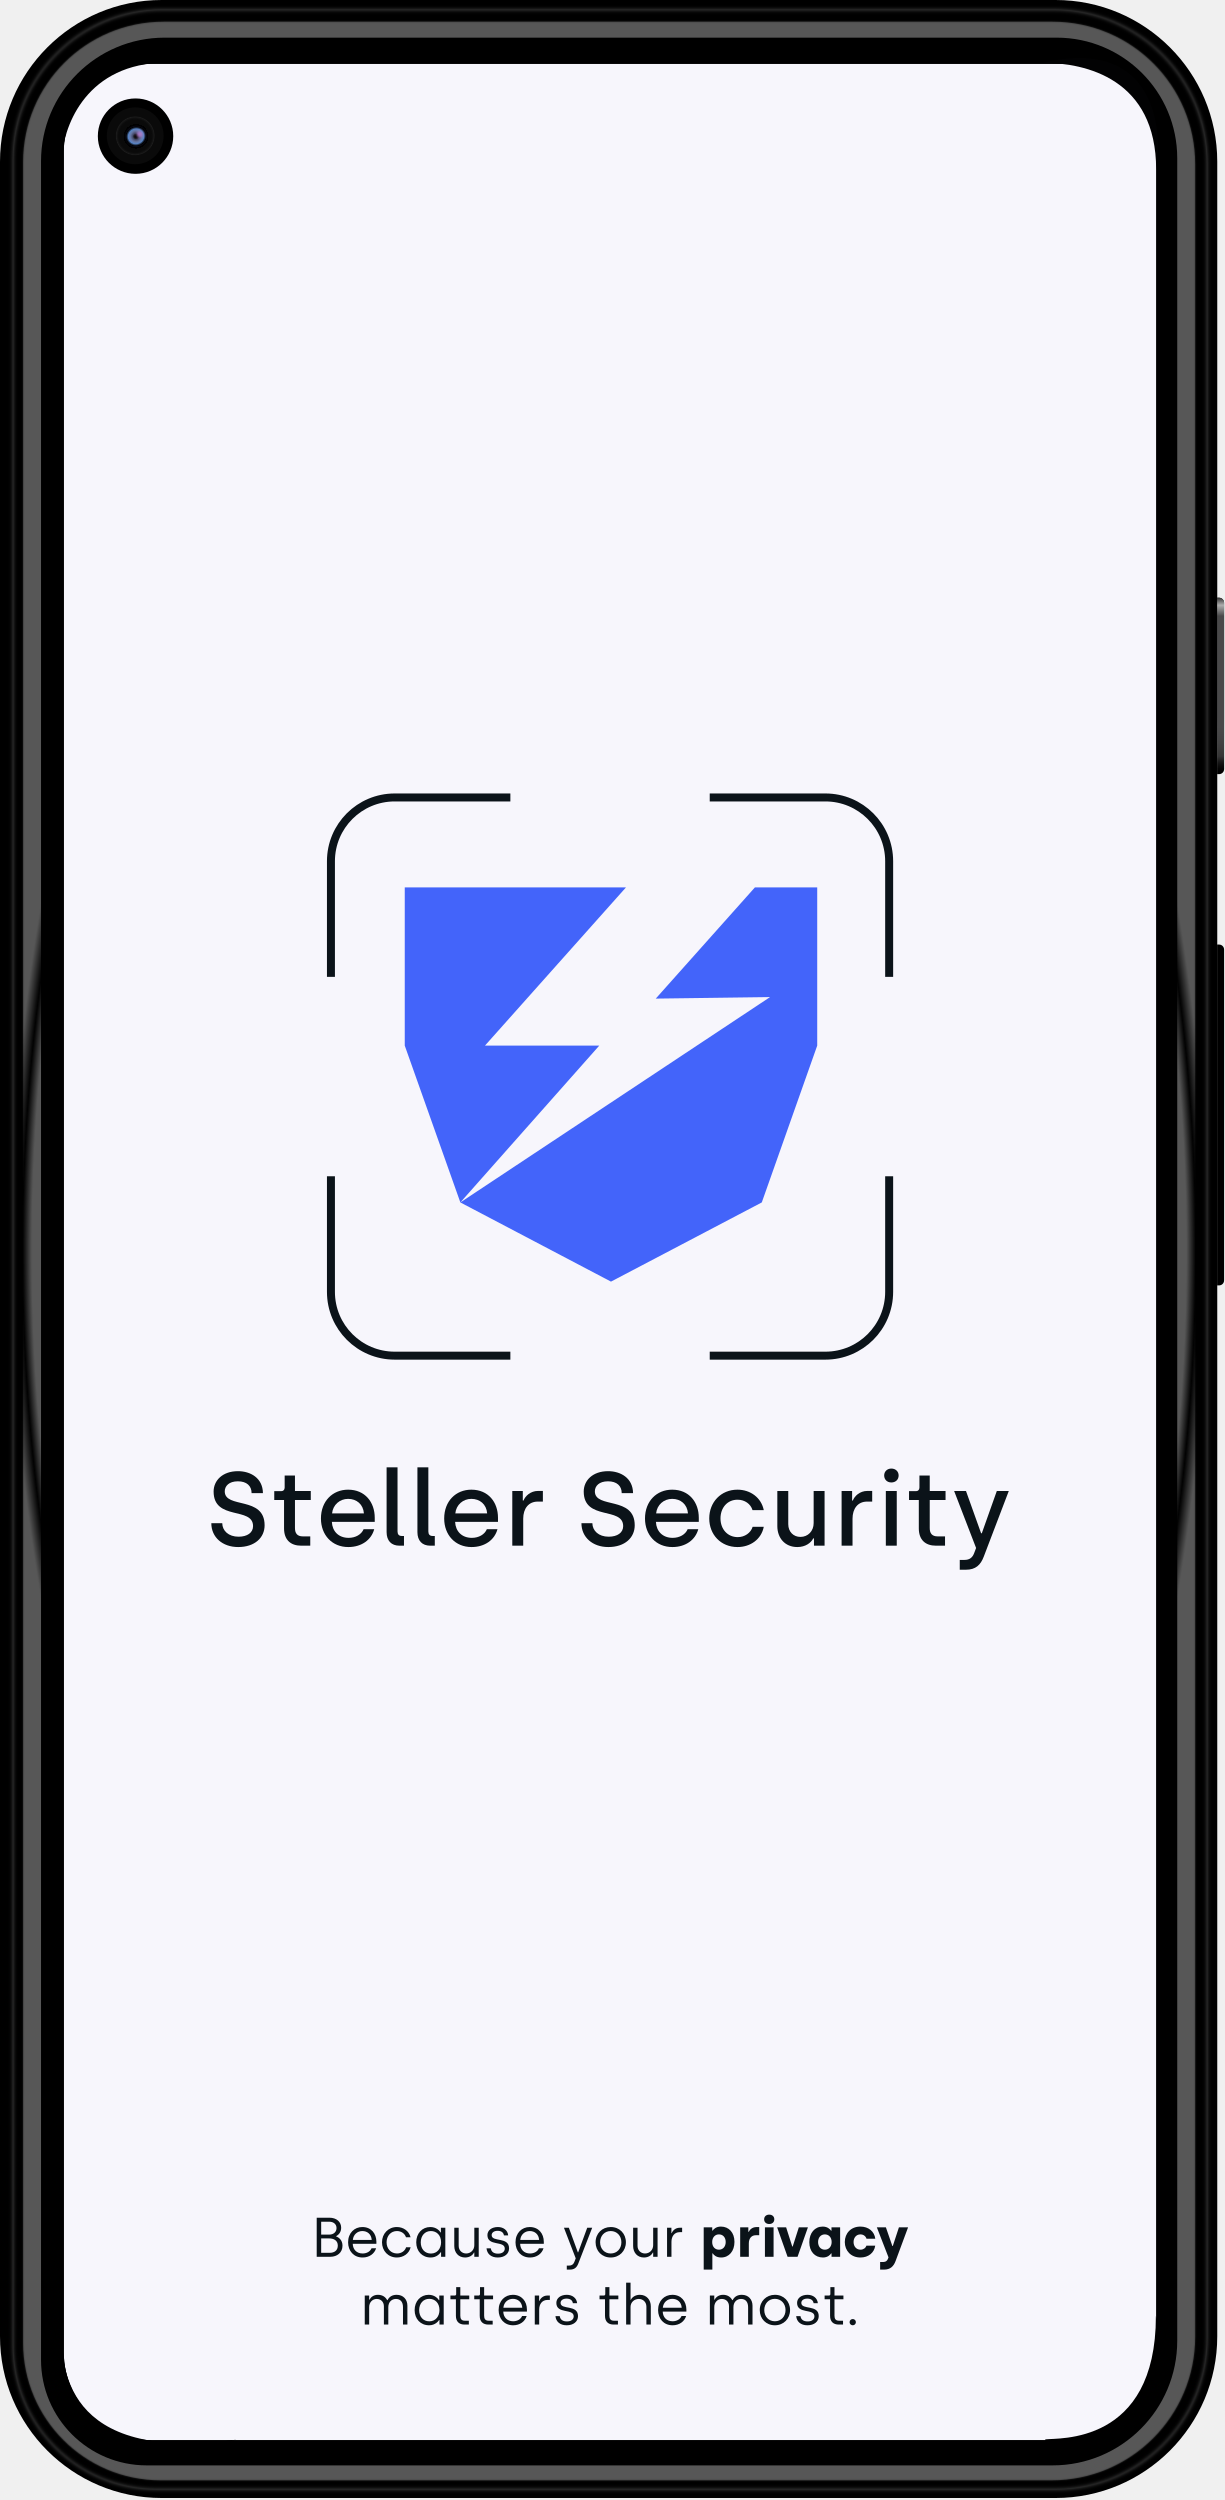
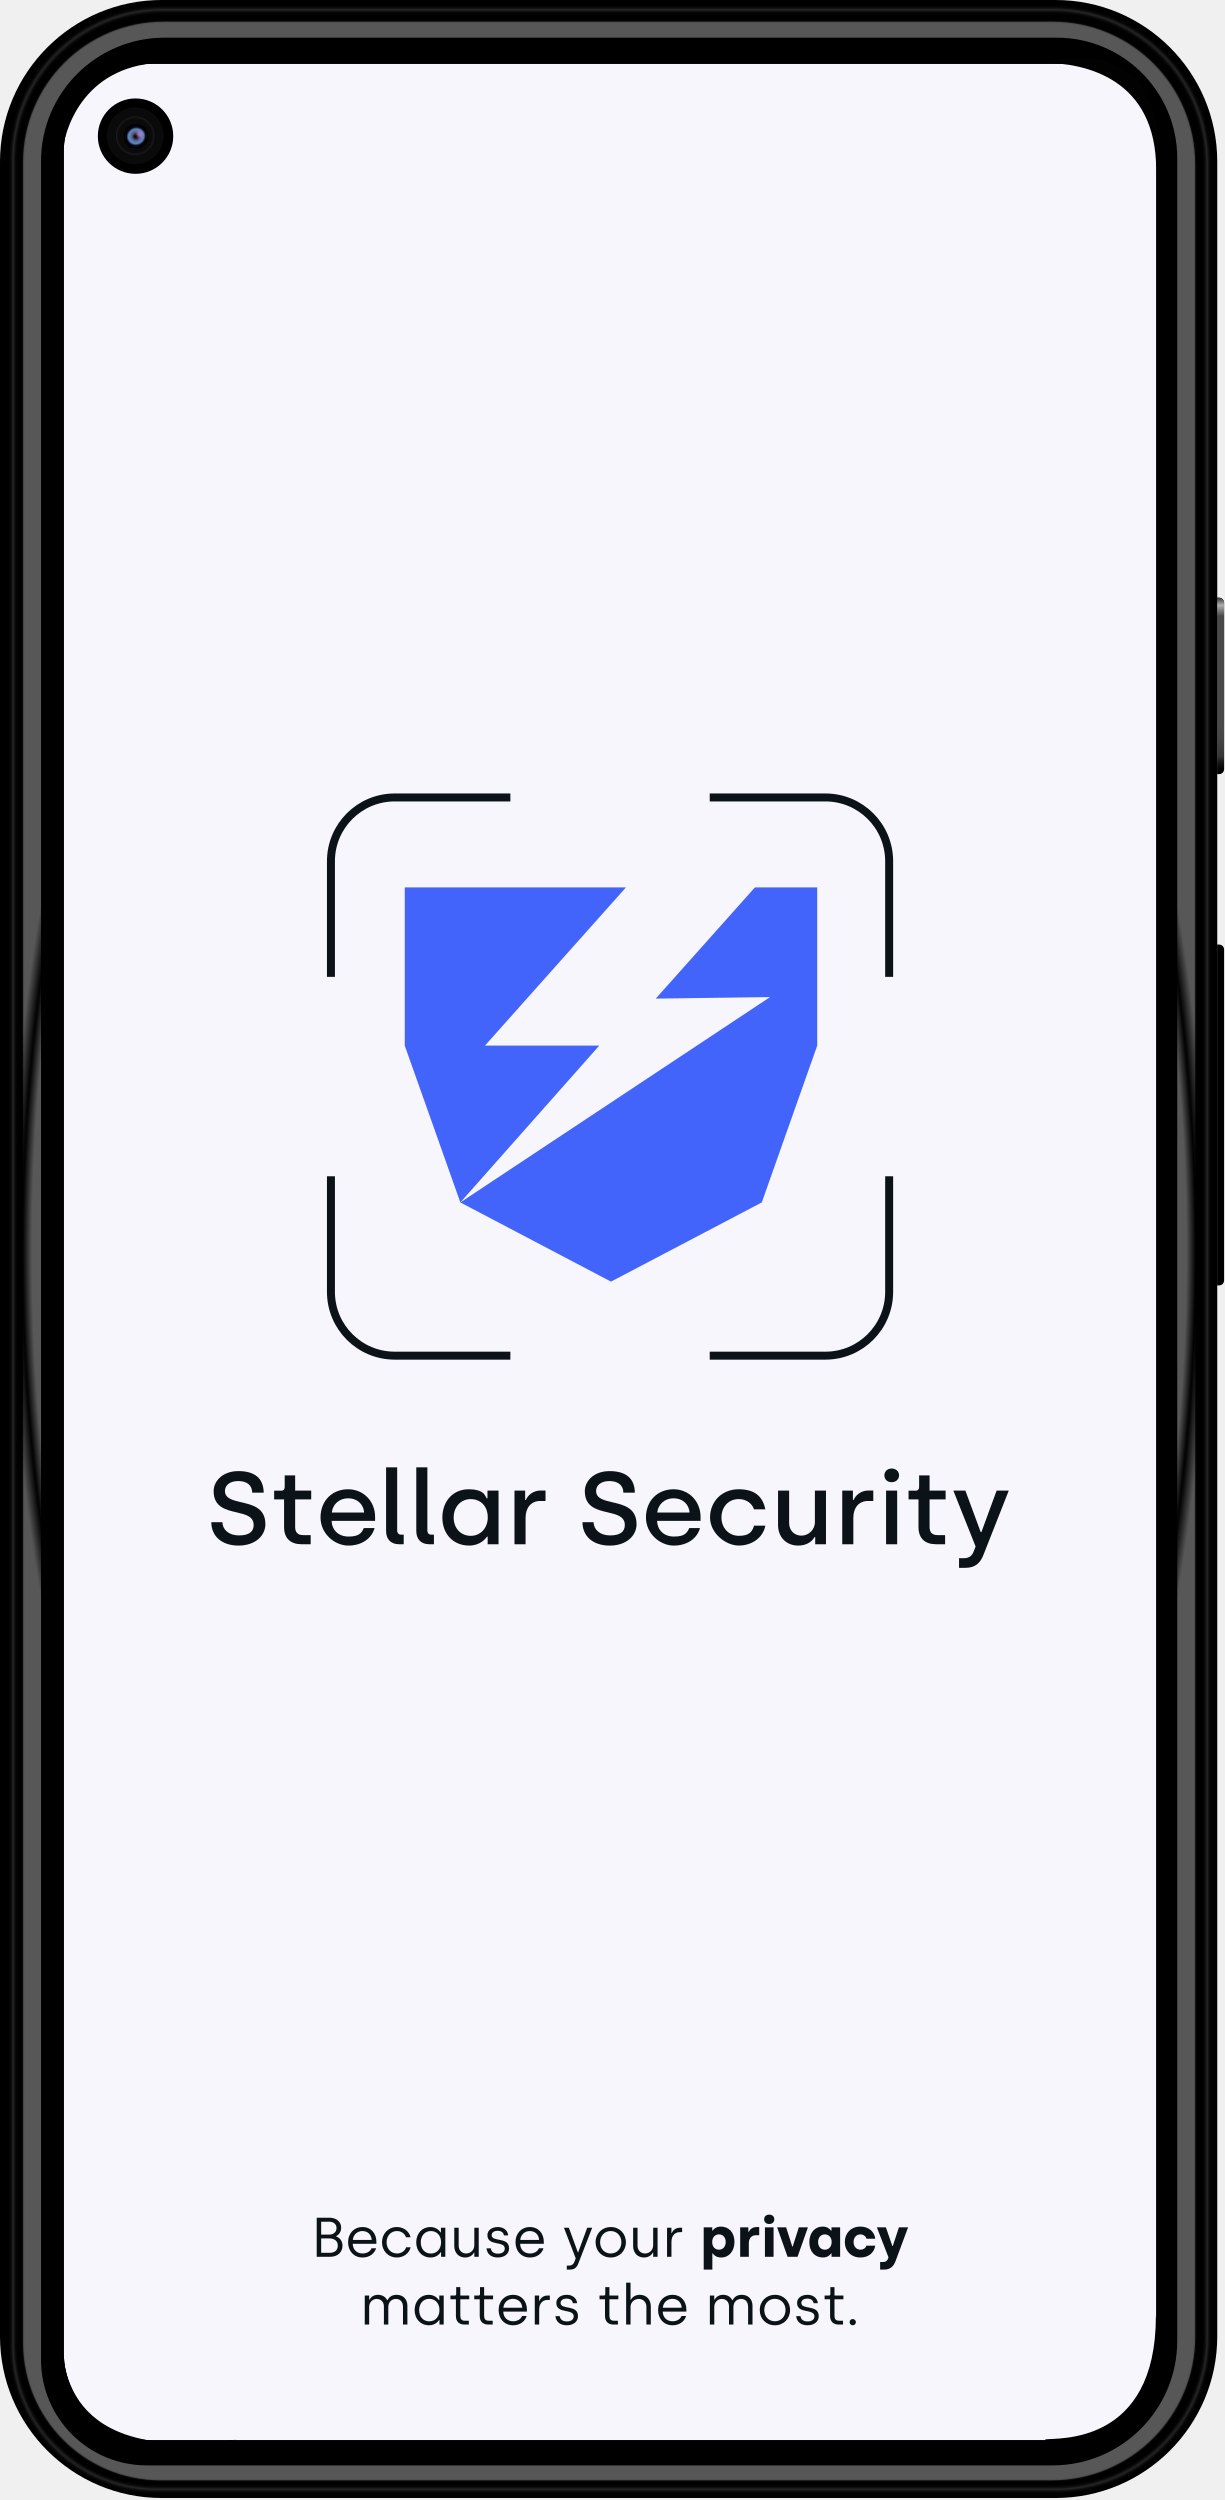
<svg xmlns="http://www.w3.org/2000/svg" width="307" height="627" viewBox="0 0 307 627" fill="none">
  <rect width="305.287" height="626.5" rx="40.556" fill="black" />
  <g filter="url(#filter0_f_361_2093)">
    <path d="M3.29 39.942C3.29 19.232 20.079 2.442 40.79 2.442H264.251C285.514 2.442 302.751 19.679 302.751 40.942V586.318C302.751 607.305 285.737 624.318 264.751 624.318H39.29C19.408 624.318 3.29 608.2 3.29 588.318V39.942Z" stroke="white" stroke-opacity="0.5" stroke-width="0.25" />
  </g>
  <g filter="url(#filter1_f_361_2093)">
    <path d="M5.539 40.192C5.539 20.724 21.321 4.942 40.789 4.942H264.25C283.994 4.942 300 20.948 300 40.692V586.569C300 606.451 283.882 622.569 264 622.569H40.039C20.985 622.569 5.539 607.122 5.539 588.069V40.192Z" fill="black" />
    <path d="M5.539 40.192C5.539 20.724 21.321 4.942 40.789 4.942H264.25C283.994 4.942 300 20.948 300 40.692V586.569C300 606.451 283.882 622.569 264 622.569H40.039C20.985 622.569 5.539 607.122 5.539 588.069V40.192Z" fill="url(#paint0_angular_361_2093)" />
  </g>
  <g filter="url(#filter2_f_361_2093)">
    <path d="M5.79 40.692C5.79 21.224 21.572 5.442 41.04 5.442H264.001C283.745 5.442 299.751 21.448 299.751 41.192V586.069C299.751 605.951 283.634 622.069 263.751 622.069H40.29C21.236 622.069 5.79 606.623 5.79 587.569V40.692Z" fill="url(#paint1_angular_361_2093)" />
  </g>
  <path d="M10.289 40.441C10.289 23.32 24.168 9.441 41.289 9.441H265.002C281.708 9.441 295.251 22.985 295.251 39.691V587.069C295.251 604.328 281.26 618.319 264.001 618.319H36.789C22.154 618.319 10.289 606.455 10.289 591.819V40.441Z" fill="black" />
  <mask id="mask0_361_2093" style="mask-type:alpha" maskUnits="userSpaceOnUse" x="16" y="16" width="274" height="596">
    <rect x="16" y="16" width="274" height="596" rx="22" fill="#D9D9D9" />
  </mask>
  <g mask="url(#mask0_361_2093)">
    <rect x="16" y="16" width="274" height="596" rx="22" fill="#F7F6FC" />
    <path d="M79.43 566V556.2H82.594C84.456 556.2 85.562 557.278 85.562 558.706C85.562 559.672 85.1 560.4 84.316 560.82V560.904C84.974 561.128 85.898 561.828 85.898 563.214C85.898 564.978 84.526 566 82.874 566H79.43ZM80.55 560.442H82.552C83.658 560.442 84.4 559.784 84.4 558.79C84.4 557.824 83.644 557.208 82.594 557.208H80.55V560.442ZM80.55 565.006H82.678C83.84 565.006 84.722 564.446 84.722 563.186C84.722 561.898 83.686 561.394 82.552 561.394H80.55V565.006ZM90.942 566.182C88.716 566.182 87.302 564.544 87.302 562.36C87.302 560.036 88.885 558.538 90.873 558.538C93.085 558.538 94.4 560.162 94.4 562.262V562.752H88.465C88.52 564.208 89.459 565.174 90.957 565.174C91.922 565.174 92.847 564.712 93.183 563.858H94.331C93.924 565.216 92.65 566.182 90.942 566.182ZM88.493 561.772H93.225C93.126 560.316 92.105 559.546 90.873 559.546C89.654 559.546 88.605 560.428 88.493 561.772ZM99.544 566.182C97.346 566.182 95.806 564.516 95.806 562.36C95.806 560.204 97.388 558.538 99.53 558.538C101.112 558.538 102.582 559.49 102.974 561.114H101.826C101.532 560.162 100.608 559.546 99.558 559.546C98.004 559.546 96.954 560.778 96.954 562.36C96.954 563.998 98.06 565.174 99.586 565.174C100.636 565.174 101.574 564.558 101.854 563.606H102.988C102.61 565.23 101.126 566.182 99.544 566.182ZM108.018 566.182C105.876 566.182 104.392 564.6 104.392 562.374C104.392 560.134 105.876 558.538 107.934 558.538C109.46 558.538 110.272 559.518 110.496 559.896H110.58V558.72H111.686V566H110.622V564.852H110.538C110.356 565.118 109.6 566.182 108.018 566.182ZM108.088 565.188C109.67 565.188 110.622 563.9 110.622 562.374C110.622 560.582 109.502 559.546 108.06 559.546C106.562 559.546 105.526 560.722 105.526 562.374C105.526 564.082 106.562 565.188 108.088 565.188ZM116.648 566.182C114.954 566.182 113.932 564.908 113.932 563.298V558.72H115.038V563.256C115.038 564.418 115.892 565.174 116.914 565.174C118.062 565.174 118.958 564.292 118.958 563.088V558.72H120.064V566H118.958V564.936H118.874C118.566 565.594 117.782 566.182 116.648 566.182ZM124.847 566.182C123.125 566.182 122.145 565.244 122.019 563.886H123.097C123.223 564.754 123.839 565.216 124.903 565.216C125.995 565.216 126.597 564.684 126.597 563.942C126.597 561.898 122.243 563.452 122.243 560.568C122.243 559.336 123.349 558.538 124.875 558.538C126.219 558.538 127.339 559.322 127.451 560.638H126.387C126.289 559.952 125.771 559.49 124.805 559.49C123.895 559.49 123.307 559.938 123.307 560.568C123.307 562.416 127.675 560.876 127.675 563.886C127.675 565.258 126.541 566.182 124.847 566.182ZM132.929 566.182C130.703 566.182 129.289 564.544 129.289 562.36C129.289 560.036 130.871 558.538 132.859 558.538C135.071 558.538 136.387 560.162 136.387 562.262V562.752H130.451C130.507 564.208 131.445 565.174 132.943 565.174C133.909 565.174 134.833 564.712 135.169 563.858H136.317C135.911 565.216 134.637 566.182 132.929 566.182ZM130.479 561.772H135.211C135.113 560.316 134.091 559.546 132.859 559.546C131.641 559.546 130.591 560.428 130.479 561.772ZM142.151 569.22V568.212H142.697C143.411 568.212 143.817 567.904 144.055 567.274L144.391 566.392L141.437 558.72H142.669L144.923 564.88H145.007L147.275 558.72H148.521L145.049 567.666C144.671 568.66 144.097 569.22 142.907 569.22H142.151ZM153.167 566.182C150.983 566.182 149.373 564.572 149.373 562.36C149.373 560.162 151.011 558.538 153.181 558.538C155.379 558.538 156.975 560.176 156.975 562.36C156.975 564.544 155.351 566.182 153.167 566.182ZM153.167 565.174C154.735 565.174 155.841 563.984 155.841 562.36C155.841 560.75 154.735 559.546 153.167 559.546C151.599 559.546 150.507 560.764 150.507 562.36C150.507 563.998 151.613 565.174 153.167 565.174ZM161.505 566.182C159.811 566.182 158.789 564.908 158.789 563.298V558.72H159.895V563.256C159.895 564.418 160.749 565.174 161.771 565.174C162.919 565.174 163.815 564.292 163.815 563.088V558.72H164.921V566H163.815V564.936H163.731C163.423 565.594 162.639 566.182 161.505 566.182ZM167.296 566V558.72H168.388V560.078H168.472C168.682 559.462 169.396 558.72 170.46 558.72H171.076V559.826H170.474C169.144 559.826 168.402 560.862 168.402 562.248V566H167.296ZM176.489 569.22V558.608H178.631V559.434H178.743C178.953 559.098 179.569 558.426 180.801 558.426C182.817 558.426 184.203 559.938 184.203 562.262C184.203 564.586 182.845 566.182 180.857 566.182C179.653 566.182 179.009 565.566 178.771 565.16H178.659V569.22H176.489ZM180.311 564.222C181.319 564.222 182.005 563.438 182.005 562.304C182.005 561.142 181.319 560.386 180.311 560.386C179.275 560.386 178.617 561.198 178.617 562.304C178.617 563.48 179.317 564.222 180.311 564.222ZM185.636 566V558.608H187.68V559.728H187.792C188.044 559.182 188.702 558.552 189.696 558.552H190.41V560.596H189.556C188.492 560.596 187.806 561.366 187.806 562.64V566H185.636ZM192.921 557.782C192.179 557.782 191.647 557.334 191.647 556.606C191.647 555.878 192.179 555.43 192.921 555.43C193.663 555.43 194.195 555.878 194.195 556.606C194.195 557.334 193.663 557.782 192.921 557.782ZM191.843 566V558.608H194.013V566H191.843ZM197.521 566L194.903 558.608H197.157L198.697 563.424H198.809L200.349 558.608H202.631L200.027 566H197.521ZM206.392 566.182C204.362 566.182 202.976 564.67 202.976 562.346C202.976 560.022 204.348 558.426 206.336 558.426C207.498 558.426 208.17 559.056 208.422 559.448H208.534V558.608H210.704V566H208.548V565.16H208.436C208.226 565.496 207.61 566.182 206.392 566.182ZM206.882 564.222C207.918 564.222 208.576 563.396 208.576 562.304C208.576 561.128 207.862 560.386 206.868 560.386C205.86 560.386 205.174 561.17 205.174 562.304C205.174 563.452 205.86 564.222 206.882 564.222ZM215.796 566.182C213.416 566.182 211.876 564.474 211.876 562.304C211.876 560.12 213.402 558.426 215.782 558.426C217.84 558.426 219.31 559.672 219.52 561.478H217.322C217.126 560.848 216.566 560.386 215.796 560.386C214.732 560.386 214.074 561.24 214.074 562.304C214.074 563.382 214.76 564.222 215.81 564.222C216.538 564.222 217.112 563.802 217.294 563.214H219.506C219.268 564.964 217.826 566.182 215.796 566.182ZM220.735 569.22V567.302H221.589C222.177 567.302 222.513 566.98 222.709 566.49L222.835 566.14L219.909 558.608H222.177L223.801 563.298H223.913L225.453 558.608H227.749L224.613 567.064C224.109 568.422 223.269 569.22 221.715 569.22H220.735ZM91.479 583V575.72H92.585V576.77H92.669C93.019 576.098 93.719 575.538 94.797 575.538C95.889 575.538 96.687 576.07 97.093 576.868H97.191C97.681 575.93 98.479 575.538 99.501 575.538C101.125 575.538 102.175 576.686 102.175 578.282V583H101.069V578.646C101.069 577.274 100.383 576.574 99.305 576.574C98.283 576.574 97.387 577.302 97.387 578.66V583H96.281V578.436C96.281 577.274 95.497 576.574 94.475 576.574C93.453 576.574 92.585 577.386 92.585 578.618V583H91.479ZM107.615 583.182C105.473 583.182 103.989 581.6 103.989 579.374C103.989 577.134 105.473 575.538 107.531 575.538C109.057 575.538 109.869 576.518 110.093 576.896H110.177V575.72H111.283V583H110.219V581.852H110.135C109.953 582.118 109.197 583.182 107.615 583.182ZM107.685 582.188C109.267 582.188 110.219 580.9 110.219 579.374C110.219 577.582 109.099 576.546 107.657 576.546C106.159 576.546 105.123 577.722 105.123 579.374C105.123 581.082 106.159 582.188 107.685 582.188ZM116.51 583C115.166 583 114.34 582.272 114.34 580.802V576.658H112.968V575.72H114.06C114.256 575.72 114.41 575.594 114.41 575.356V573.606H115.446V575.72H117.686V576.658H115.446V580.788C115.446 581.572 115.74 582.034 116.58 582.034H117.588V583H116.51ZM122.485 583C121.141 583 120.315 582.272 120.315 580.802V576.658H118.943V575.72H120.035C120.231 575.72 120.385 575.594 120.385 575.356V573.606H121.421V575.72H123.661V576.658H121.421V580.788C121.421 581.572 121.715 582.034 122.555 582.034H123.563V583H122.485ZM128.697 583.182C126.471 583.182 125.057 581.544 125.057 579.36C125.057 577.036 126.639 575.538 128.627 575.538C130.839 575.538 132.155 577.162 132.155 579.262V579.752H126.219C126.275 581.208 127.213 582.174 128.711 582.174C129.677 582.174 130.601 581.712 130.937 580.858H132.085C131.679 582.216 130.405 583.182 128.697 583.182ZM126.247 578.772H130.979C130.881 577.316 129.859 576.546 128.627 576.546C127.409 576.546 126.359 577.428 126.247 578.772ZM134.121 583V575.72H135.213V577.078H135.297C135.507 576.462 136.221 575.72 137.285 575.72H137.901V576.826H137.299C135.969 576.826 135.227 577.862 135.227 579.248V583H134.121ZM142.135 583.182C140.413 583.182 139.433 582.244 139.307 580.886H140.385C140.511 581.754 141.127 582.216 142.191 582.216C143.283 582.216 143.885 581.684 143.885 580.942C143.885 578.898 139.531 580.452 139.531 577.568C139.531 576.336 140.637 575.538 142.163 575.538C143.507 575.538 144.627 576.322 144.739 577.638H143.675C143.577 576.952 143.059 576.49 142.093 576.49C141.183 576.49 140.595 576.938 140.595 577.568C140.595 579.416 144.963 577.876 144.963 580.886C144.963 582.258 143.829 583.182 142.135 583.182ZM153.903 583C152.559 583 151.733 582.272 151.733 580.802V576.658H150.361V575.72H151.453C151.649 575.72 151.803 575.594 151.803 575.356V573.606H152.839V575.72H155.079V576.658H152.839V580.788C152.839 581.572 153.133 582.034 153.973 582.034H154.981V583H153.903ZM157.035 583V572.5H158.141V576.784H158.225C158.533 576.126 159.345 575.538 160.479 575.538C162.173 575.538 163.223 576.812 163.223 578.422V583H162.117V578.492C162.117 577.33 161.235 576.574 160.213 576.574C159.093 576.574 158.141 577.4 158.141 578.576V583H157.035ZM168.688 583.182C166.462 583.182 165.048 581.544 165.048 579.36C165.048 577.036 166.63 575.538 168.618 575.538C170.83 575.538 172.146 577.162 172.146 579.262V579.752H166.21C166.266 581.208 167.204 582.174 168.702 582.174C169.668 582.174 170.592 581.712 170.928 580.858H172.076C171.67 582.216 170.396 583.182 168.688 583.182ZM166.238 578.772H170.97C170.872 577.316 169.85 576.546 168.618 576.546C167.4 576.546 166.35 577.428 166.238 578.772ZM178.035 583V575.72H179.141V576.77H179.225C179.575 576.098 180.275 575.538 181.353 575.538C182.445 575.538 183.243 576.07 183.649 576.868H183.747C184.237 575.93 185.035 575.538 186.057 575.538C187.681 575.538 188.731 576.686 188.731 578.282V583H187.625V578.646C187.625 577.274 186.939 576.574 185.861 576.574C184.839 576.574 183.943 577.302 183.943 578.66V583H182.837V578.436C182.837 577.274 182.053 576.574 181.031 576.574C180.009 576.574 179.141 577.386 179.141 578.618V583H178.035ZM194.34 583.182C192.156 583.182 190.546 581.572 190.546 579.36C190.546 577.162 192.184 575.538 194.354 575.538C196.552 575.538 198.148 577.176 198.148 579.36C198.148 581.544 196.524 583.182 194.34 583.182ZM194.34 582.174C195.908 582.174 197.014 580.984 197.014 579.36C197.014 577.75 195.908 576.546 194.34 576.546C192.772 576.546 191.68 577.764 191.68 579.36C191.68 580.998 192.786 582.174 194.34 582.174ZM202.51 583.182C200.788 583.182 199.808 582.244 199.682 580.886H200.76C200.886 581.754 201.502 582.216 202.566 582.216C203.658 582.216 204.26 581.684 204.26 580.942C204.26 578.898 199.906 580.452 199.906 577.568C199.906 576.336 201.012 575.538 202.538 575.538C203.882 575.538 205.002 576.322 205.114 577.638H204.05C203.952 576.952 203.434 576.49 202.468 576.49C201.558 576.49 200.97 576.938 200.97 577.568C200.97 579.416 205.338 577.876 205.338 580.886C205.338 582.258 204.204 583.182 202.51 583.182ZM210.354 583C209.01 583 208.184 582.272 208.184 580.802V576.658H206.812V575.72H207.904C208.1 575.72 208.254 575.594 208.254 575.356V573.606H209.29V575.72H211.53V576.658H209.29V580.788C209.29 581.572 209.584 582.034 210.424 582.034H211.432V583H210.354ZM213.871 583.182C213.437 583.182 213.073 582.832 213.073 582.398C213.073 581.964 213.437 581.614 213.871 581.614C214.305 581.614 214.655 581.964 214.655 582.398C214.655 582.832 214.305 583.182 213.871 583.182Z" fill="#0B1319" />
-     <path d="M59.734 388C55.819 388 53 385.562 53 382.024H55.74C55.767 383.911 57.306 385.405 59.838 385.405C62.004 385.405 63.466 384.409 63.466 382.758C63.466 377.803 53.574 381.473 53.574 374.081C53.574 371.303 55.819 368.97 59.681 368.97C62.787 368.97 65.893 370.647 65.945 374.474H63.1C63.1 372.666 61.874 371.512 59.655 371.512C57.411 371.512 56.367 372.718 56.367 374.029C56.367 378.459 66.363 375.13 66.363 382.548C66.363 385.615 63.936 388 59.734 388Z" fill="#0B1319" />
-     <path d="M75.543 387.659C72.855 387.659 71.237 386.165 71.237 383.308V376.204H68.783V373.976H70.584C71.054 373.976 71.393 373.636 71.393 373.085V370.071H73.977V373.95H77.944V376.204H73.977V383.229C73.977 384.54 74.525 385.326 75.96 385.326H77.814V387.659H75.543Z" fill="#0B1319" />
-     <path d="M87.356 388C83.258 388 80.492 384.959 80.492 380.844C80.492 376.493 83.415 373.609 87.304 373.609C91.558 373.609 93.985 376.755 93.985 380.661V381.683H83.232C83.337 384.068 84.929 385.693 87.434 385.693C89.157 385.693 90.645 384.855 91.193 383.518H93.855C93.15 386.165 90.723 388 87.356 388ZM83.284 379.56H91.271C91.088 377.253 89.418 375.916 87.304 375.916C85.216 375.916 83.493 377.41 83.284 379.56Z" fill="#0B1319" />
-     <path d="M100.197 387.659C98.135 387.659 96.96 386.401 96.96 384.252V368H99.701V384.094C99.701 384.828 100.066 385.221 100.745 385.221H101.319V387.659H100.197Z" fill="#0B1319" />
-     <path d="M107.926 387.659C105.864 387.659 104.689 386.401 104.689 384.252V368H107.43V384.094C107.43 384.828 107.795 385.221 108.474 385.221H109.048V387.659H107.926Z" fill="#0B1319" />
-     <path d="M118.266 388C114.168 388 111.402 384.959 111.402 380.844C111.402 376.493 114.325 373.609 118.214 373.609C122.468 373.609 124.895 376.755 124.895 380.661V381.683H114.142C114.246 384.068 115.838 385.693 118.344 385.693C120.067 385.693 121.554 384.855 122.102 383.518H124.765C124.06 386.165 121.633 388 118.266 388ZM114.194 379.56H122.181C121.998 377.253 120.328 375.916 118.214 375.916C116.126 375.916 114.403 377.41 114.194 379.56Z" fill="#0B1319" />
-     <path d="M128.482 387.659V373.95H131.118V376.336H131.3C131.718 375.235 133.023 373.924 134.954 373.924H136.155V376.598H134.876C132.553 376.598 131.222 378.354 131.222 380.896V387.659H128.482Z" fill="#0B1319" />
-     <path d="M152.559 388C148.644 388 145.825 385.562 145.825 382.024H148.565C148.591 383.911 150.131 385.405 152.663 385.405C154.829 385.405 156.291 384.409 156.291 382.758C156.291 377.803 146.399 381.473 146.399 374.081C146.399 371.303 148.644 368.97 152.506 368.97C155.612 368.97 158.718 370.647 158.77 374.474H155.925C155.925 372.666 154.699 371.512 152.48 371.512C150.236 371.512 149.192 372.718 149.192 374.029C149.192 378.459 159.188 375.13 159.188 382.548C159.188 385.615 156.761 388 152.559 388Z" fill="#0B1319" />
-     <path d="M168.629 388C164.531 388 161.765 384.959 161.765 380.844C161.765 376.493 164.688 373.609 168.577 373.609C172.831 373.609 175.258 376.755 175.258 380.661V381.683H164.505C164.609 384.068 166.201 385.693 168.707 385.693C170.43 385.693 171.917 384.855 172.465 383.518H175.128C174.423 386.165 171.996 388 168.629 388ZM164.557 379.56H172.544C172.361 377.253 170.691 375.916 168.577 375.916C166.489 375.916 164.766 377.41 164.557 379.56Z" fill="#0B1319" />
-     <path d="M184.978 388C180.75 388 177.879 384.855 177.879 380.818C177.879 376.755 180.802 373.609 184.952 373.609C188.188 373.609 190.929 375.602 191.555 378.747H188.736C188.267 377.174 186.779 376.126 184.978 376.126C182.394 376.126 180.698 378.17 180.698 380.818C180.698 383.518 182.473 385.51 185.03 385.51C186.779 385.51 188.293 384.461 188.763 382.915H191.555C190.955 386.06 188.188 388 184.978 388Z" fill="#0B1319" />
-     <path d="M199.965 388C196.86 388 194.954 385.72 194.954 382.758V373.95H197.695V382.26C197.695 384.199 199.026 385.457 200.748 385.457C202.654 385.457 204.063 383.99 204.063 381.997V373.95H206.803V387.659H204.141V385.824H203.959C203.411 386.952 202.001 388 199.965 388Z" fill="#0B1319" />
-     <path d="M211.074 387.659V373.95H213.71V376.336H213.892C214.31 375.235 215.615 373.924 217.546 373.924H218.747V376.598H217.468C215.145 376.598 213.814 378.354 213.814 380.896V387.659H211.074Z" fill="#0B1319" />
-     <path d="M223.55 371.801C222.506 371.801 221.749 371.093 221.749 370.045C221.749 369.048 222.506 368.315 223.55 368.315C224.62 368.315 225.377 369.048 225.377 370.045C225.377 371.093 224.62 371.801 223.55 371.801ZM222.167 387.659V373.95H224.907V387.659H222.167Z" fill="#0B1319" />
-     <path d="M234.743 387.659C232.055 387.659 230.437 386.165 230.437 383.308V376.204H227.984V373.976H229.784C230.254 373.976 230.593 373.636 230.593 373.085V370.071H233.177V373.95H237.144V376.204H233.177V383.229C233.177 384.54 233.725 385.326 235.161 385.326H237.014V387.659H234.743Z" fill="#0B1319" />
-     <path d="M240.707 393.688V391.224H241.908C243.16 391.224 243.891 390.647 244.309 389.547L244.805 388.236L239.298 373.95H242.273L246.058 384.54H246.24L249.999 373.95H253L246.736 390.385C245.953 392.482 244.7 393.688 242.247 393.688H240.707Z" fill="#0B1319" />
+     <path fill-rule="evenodd" clip-rule="evenodd" d="M96.83 383.952V368H99.611V383.795C99.611 384.515 99.983 384.903 100.668 384.903H101.251V387.297H100.111C98.019 387.297 96.826 386.062 96.826 383.952H96.83ZM53 381.766H55.781C55.807 383.62 57.368 385.085 59.938 385.085C62.508 385.085 63.618 384.109 63.618 382.486C63.618 380.298 61.584 379.824 59.347 379.303C56.615 378.666 53.579 377.959 53.579 373.969C53.579 371.447 55.86 368.95 59.78 368.95C63.701 368.95 66.082 370.595 66.135 374.353H63.249C63.249 372.577 62.004 371.447 59.754 371.447C57.504 371.447 56.416 372.631 56.416 373.918C56.416 375.812 58.343 376.261 60.518 376.767C63.332 377.422 66.56 378.174 66.56 382.282C66.56 385.085 64.096 387.633 59.833 387.633C55.57 387.633 53 385.239 53 381.766ZM71.245 383.024V376.053H68.754V373.867H70.583C71.061 373.867 71.403 373.531 71.403 372.993V370.033H74.025V373.842H78.051V376.053H74.025V382.947C74.025 384.234 74.582 385.005 76.038 385.005H77.92V387.294H75.617C72.889 387.294 71.249 385.828 71.249 383.024H71.245ZM87.296 373.509C83.349 373.509 80.384 376.338 80.384 380.608H80.388C80.388 384.651 83.94 387.633 87.352 387.633C90.765 387.633 93.229 385.831 93.944 383.232H91.243C90.686 384.545 89.967 385.367 87.427 385.367C84.888 385.367 83.27 383.773 83.165 381.43H94.076V380.429C94.076 376.598 91.243 373.509 87.296 373.509ZM87.296 375.771C89.441 375.771 91.137 377.084 91.322 379.347H83.217C83.428 377.237 85.151 375.771 87.296 375.771ZM104.404 368V383.952C104.404 386.062 105.597 387.297 107.689 387.297H108.829V384.903H108.246C107.557 384.903 107.185 384.515 107.185 383.795V368H104.404ZM110.944 380.608C110.944 376.44 113.672 373.509 117.54 373.509C120.883 373.509 121.494 374.7 121.89 375.471C121.952 375.592 122.008 375.703 122.07 375.797H122.254V373.841H125.035V387.297H122.307V385.393H122.149C121.776 385.908 120.425 387.63 117.675 387.63C113.702 387.63 110.948 384.775 110.948 380.604L110.944 380.608ZM122.333 380.582C122.333 377.676 120.478 375.976 118.044 375.976C115.609 375.976 113.781 377.881 113.781 380.582C113.781 383.283 115.53 385.188 118.07 385.188C120.61 385.188 122.333 383.13 122.333 380.582ZM131.71 373.841H129.034V387.301H131.815V380.662C131.815 378.169 133.166 376.444 135.521 376.444H136.819V373.819H135.6C133.644 373.819 132.319 375.102 131.894 376.184H131.71V373.841ZM146.086 381.766H148.867C148.893 383.62 150.455 385.086 153.024 385.086C155.594 385.086 156.704 384.109 156.704 382.486C156.704 380.298 154.671 379.824 152.435 379.303C149.704 378.667 146.669 377.959 146.669 373.969C146.669 371.451 148.946 368.954 152.866 368.954C156.787 368.954 159.169 370.599 159.221 374.357H156.336C156.336 372.58 155.09 371.451 152.84 371.451C150.59 371.451 149.503 372.635 149.503 373.922C149.503 375.816 151.43 376.265 153.604 376.771C156.418 377.426 159.647 378.178 159.647 382.285C159.647 385.086 157.182 387.637 152.919 387.637C148.656 387.637 146.086 385.243 146.086 381.77V381.766ZM168.918 373.509C164.971 373.509 162.006 376.338 162.006 380.608C162.006 384.651 165.554 387.633 168.97 387.633C172.387 387.633 174.851 385.831 175.566 383.232H172.865C172.308 384.545 171.593 385.367 169.049 385.367C166.506 385.367 164.892 383.773 164.786 381.43H175.698V380.429C175.698 376.598 172.865 373.509 168.918 373.509ZM168.918 375.771C171.062 375.771 172.759 377.084 172.944 379.347H164.839C165.05 377.237 166.773 375.771 168.918 375.771ZM178.08 380.582C178.08 376.594 181.044 373.505 185.255 373.505C189.465 373.505 191.32 375.461 191.956 378.546H189.096C188.619 377.003 187.11 375.972 185.281 375.972C182.659 375.972 180.939 377.979 180.939 380.578C180.939 383.177 182.741 385.184 185.334 385.184C187.926 385.184 188.645 384.157 189.119 382.636H191.952C191.343 385.725 188.536 387.626 185.277 387.626C182.019 387.626 178.076 384.537 178.076 380.575L178.08 380.582ZM195.135 373.841V382.483C195.135 385.392 197.065 387.63 200.218 387.63C202.284 387.63 203.714 386.602 204.271 385.495H204.455V387.297H207.157V373.841H204.376V381.741C204.376 383.696 202.758 385.137 201.012 385.137C199.267 385.137 197.916 383.901 197.916 381.997V373.841H195.135ZM211.235 373.841H213.911V376.184H214.095C214.52 375.102 215.845 373.819 217.801 373.819H219.02V376.444H217.722C215.367 376.444 214.016 378.169 214.016 380.662V387.301H211.235V373.841ZM223.633 368.307C222.572 368.307 221.805 369.031 221.805 370.007C221.805 371.038 222.546 371.732 223.633 371.732C224.721 371.732 225.488 370.987 225.488 370.007C225.488 369.027 224.694 368.307 223.633 368.307ZM225.01 373.841H222.23V387.297H225.01V373.841ZM230.357 383.024V376.053H227.866V373.867H229.695C230.172 373.867 230.515 373.531 230.515 372.993V370.033H233.137V373.842H237.163V376.053H233.137V382.947C233.137 384.234 233.694 385.005 235.15 385.005H237.032V387.294H234.729C232.001 387.294 230.36 385.828 230.36 383.024H230.357ZM241.746 390.795H240.527V393.215H242.089C244.579 393.215 245.851 392.031 246.645 389.973L253 373.841H249.956L246.141 384.237H245.956L242.115 373.841H239.097L244.685 387.864L244.181 389.15C243.759 390.229 243.018 390.795 241.746 390.795Z" fill="#0B1319" />
    <rect x="83" y="200" width="140" height="140" rx="16" fill="#F7F6FC" />
    <path d="M128 200H99C90.163 200 83 207.163 83 216V245" stroke="#0B1319" stroke-width="2" />
    <path d="M178 340L207 340C215.837 340 223 332.837 223 324L223 295" stroke="#0B1319" stroke-width="2" />
    <path d="M223 245L223 216C223 207.163 215.837 200 207 200L178 200" stroke="#0B1319" stroke-width="2" />
    <path d="M83 295L83 324C83 332.837 90.163 340 99 340L128 340" stroke="#0B1319" stroke-width="2" />
    <path fill-rule="evenodd" clip-rule="evenodd" d="M156.991 222.562L121.631 262.239H150.299L115.457 301.57L101.512 262.239V222.562H153.235H156.991ZM115.457 301.57L193.128 250.064L164.46 250.452L189.328 222.562H204.958V262.239L191.055 301.57L153.235 321.43L115.457 301.57Z" fill="#4364FA" />
  </g>
  <ellipse cx="33.993" cy="34.143" rx="9.455" ry="9.454" fill="black" />
  <ellipse cx="33.911" cy="34.062" rx="7.124" ry="7.124" fill="#0A0A0A" />
  <ellipse cx="33.911" cy="34.062" rx="7.124" ry="7.124" fill="url(#paint2_radial_361_2093)" />
  <g filter="url(#filter3_i_361_2093)">
    <ellipse cx="2.946" cy="2.946" rx="2.946" ry="2.946" transform="matrix(-0.323349 -0.94628 0.946293 -0.323309 32.287 37.9358)" fill="black" />
    <ellipse cx="2.946" cy="2.946" rx="2.946" ry="2.946" transform="matrix(-0.323349 -0.94628 0.946293 -0.323309 32.287 37.9358)" fill="url(#paint3_angular_361_2093)" />
    <ellipse cx="2.946" cy="2.946" rx="2.946" ry="2.946" transform="matrix(-0.323349 -0.94628 0.946293 -0.323309 32.287 37.9358)" fill="url(#paint4_radial_361_2093)" />
  </g>
  <g filter="url(#filter4_f_361_2093)">
    <ellipse cx="35.037" cy="33.686" rx="0.75" ry="0.75" fill="#BA7FD6" />
  </g>
  <path d="M15.497 583.384C15.247 593.007 15.497 617.877 59.241 611.878C35.12 618.502 2.599 617.277 15.497 583.384Z" fill="black" />
  <path d="M289.898 580.884C289.898 613.377 265.214 611.37 262.215 611.795C259.59 614.295 302.147 615.627 289.898 580.884Z" fill="black" />
  <path d="M15.496 39.992C15.746 32.369 20.946 16.857 39.743 15.757C30.994 14.882 13.897 18.497 15.496 39.992Z" fill="black" />
  <path d="M261.464 15.747C272.463 15.747 289.96 19.871 289.96 42.492C291.835 30.869 288.76 9.249 261.464 15.747Z" fill="#020203" />
  <path d="M305.251 149.913H305.751C306.441 149.913 307.001 150.473 307.001 151.163V192.904C307.001 193.595 306.441 194.154 305.751 194.154H305.251V149.913Z" fill="black" />
  <path d="M305.251 149.913H305.751C306.441 149.913 307.001 150.473 307.001 151.163V192.904C307.001 193.595 306.441 194.154 305.751 194.154H305.251V149.913Z" fill="url(#paint5_linear_361_2093)" />
  <path d="M305.251 236.896H305.751C306.441 236.896 307.001 237.455 307.001 238.146V321.128C307.001 321.819 306.441 322.378 305.751 322.378H305.251V236.896Z" fill="black" />
  <defs>
    <filter id="filter0_f_361_2093" x="2.165" y="1.317" width="301.711" height="624.125" filterUnits="userSpaceOnUse" color-interpolation-filters="sRGB">
      <feFlood flood-opacity="0" result="BackgroundImageFix" />
      <feBlend mode="normal" in="SourceGraphic" in2="BackgroundImageFix" result="shape" />
      <feGaussianBlur stdDeviation="0.5" result="effect1_foregroundBlur_361_2093" />
    </filter>
    <filter id="filter1_f_361_2093" x="5.039" y="4.442" width="295.461" height="618.626" filterUnits="userSpaceOnUse" color-interpolation-filters="sRGB">
      <feFlood flood-opacity="0" result="BackgroundImageFix" />
      <feBlend mode="normal" in="SourceGraphic" in2="BackgroundImageFix" result="shape" />
      <feGaussianBlur stdDeviation="0.25" result="effect1_foregroundBlur_361_2093" />
    </filter>
    <filter id="filter2_f_361_2093" x="5.29" y="4.942" width="294.961" height="617.627" filterUnits="userSpaceOnUse" color-interpolation-filters="sRGB">
      <feFlood flood-opacity="0" result="BackgroundImageFix" />
      <feBlend mode="normal" in="SourceGraphic" in2="BackgroundImageFix" result="shape" />
      <feGaussianBlur stdDeviation="0.25" result="effect1_foregroundBlur_361_2093" />
    </filter>
    <filter id="filter3_i_361_2093" x="31.175" y="31.249" width="5.894" height="5.893" filterUnits="userSpaceOnUse" color-interpolation-filters="sRGB">
      <feFlood flood-opacity="0" result="BackgroundImageFix" />
      <feBlend mode="normal" in="SourceGraphic" in2="BackgroundImageFix" result="shape" />
      <feColorMatrix in="SourceAlpha" type="matrix" values="0 0 0 0 0 0 0 0 0 0 0 0 0 0 0 0 0 0 127 0" result="hardAlpha" />
      <feMorphology radius="0.25" operator="erode" in="SourceAlpha" result="effect1_innerShadow_361_2093" />
      <feOffset />
      <feGaussianBlur stdDeviation="0.375" />
      <feComposite in2="hardAlpha" operator="arithmetic" k2="-1" k3="1" />
      <feColorMatrix type="matrix" values="0 0 0 0 0 0 0 0 0 0 0 0 0 0 0 0 0 0 1 0" />
      <feBlend mode="normal" in2="shape" result="effect1_innerShadow_361_2093" />
    </filter>
    <filter id="filter4_f_361_2093" x="33.287" y="31.936" width="3.5" height="3.5" filterUnits="userSpaceOnUse" color-interpolation-filters="sRGB">
      <feFlood flood-opacity="0" result="BackgroundImageFix" />
      <feBlend mode="normal" in="SourceGraphic" in2="BackgroundImageFix" result="shape" />
      <feGaussianBlur stdDeviation="0.5" result="effect1_foregroundBlur_361_2093" />
    </filter>
    <radialGradient id="paint0_angular_361_2093" cx="0" cy="0" r="1" gradientUnits="userSpaceOnUse" gradientTransform="translate(152.77 313.756) rotate(90) scale(308.813 147.231)">
      <stop offset="0.004" />
      <stop offset="0.086" />
      <stop offset="0.143" />
      <stop offset="0.552" stop-color="#898686" />
      <stop offset="0.597" />
      <stop offset="0.622" />
      <stop offset="0.635" />
      <stop offset="0.644" stop-color="#898686" />
      <stop offset="0.87" stop-color="#1C1C1C" />
      <stop offset="0.875" />
    </radialGradient>
    <radialGradient id="paint1_angular_361_2093" cx="0" cy="0" r="1" gradientUnits="userSpaceOnUse" gradientTransform="translate(152.771 313.756) rotate(90) scale(308.313 165.875)">
      <stop offset="0" stop-color="#4A4A4A" />
      <stop offset="0.09" stop-color="#404040" />
      <stop offset="0.112" />
      <stop offset="0.137" stop-color="#404040" />
      <stop offset="0.405" stop-color="#848484" />
      <stop offset="0.596" stop-color="#5E5E5E" />
      <stop offset="0.608" />
      <stop offset="0.615" />
      <stop offset="0.626" stop-color="#535353" />
      <stop offset="0.872" stop-color="#585858" />
      <stop offset="0.886" />
      <stop offset="0.903" stop-color="#575757" />
    </radialGradient>
    <radialGradient id="paint2_radial_361_2093" cx="0" cy="0" r="1" gradientUnits="userSpaceOnUse" gradientTransform="translate(33.9112 34.0616) rotate(90) scale(7.12357 7.12406)">
      <stop offset="0.552" stop-opacity="0" />
      <stop offset="0.667" stop-color="#5B5B5B" stop-opacity="0.21" />
      <stop offset="0.708" stop-opacity="0" />
    </radialGradient>
    <radialGradient id="paint3_angular_361_2093" cx="0" cy="0" r="1" gradientUnits="userSpaceOnUse" gradientTransform="translate(2.94578 2.94596) rotate(89.9999) scale(2.94593 2.78517)">
      <stop offset="0.11" stop-opacity="0.718" />
      <stop offset="0.267" stop-color="#6777CA" />
      <stop offset="0.474" stop-color="#6C86CA" />
      <stop offset="0.665" stop-color="#5583C7" />
      <stop offset="0.866" stop-opacity="0.718" />
      <stop offset="1" stop-color="#5351BA" stop-opacity="0" />
    </radialGradient>
    <radialGradient id="paint4_radial_361_2093" cx="0" cy="0" r="1" gradientUnits="userSpaceOnUse" gradientTransform="translate(2.94578 2.94594) rotate(90) scale(2.94594 2.94578)">
      <stop offset="0.052" />
      <stop offset="0.672" stop-color="#767676" stop-opacity="0" />
    </radialGradient>
    <linearGradient id="paint5_linear_361_2093" x1="306.126" y1="149.913" x2="306.126" y2="194.154" gradientUnits="userSpaceOnUse">
      <stop stop-color="#353535" />
      <stop offset="0.042" stop-color="#AEAEAE" />
      <stop offset="0.104" stop-color="#49494A" />
      <stop offset="0.677" stop-color="#49494A" />
      <stop offset="0.901" stop-color="#787879" stop-opacity="0.435" />
      <stop offset="1" stop-opacity="0" />
    </linearGradient>
  </defs>
</svg>
